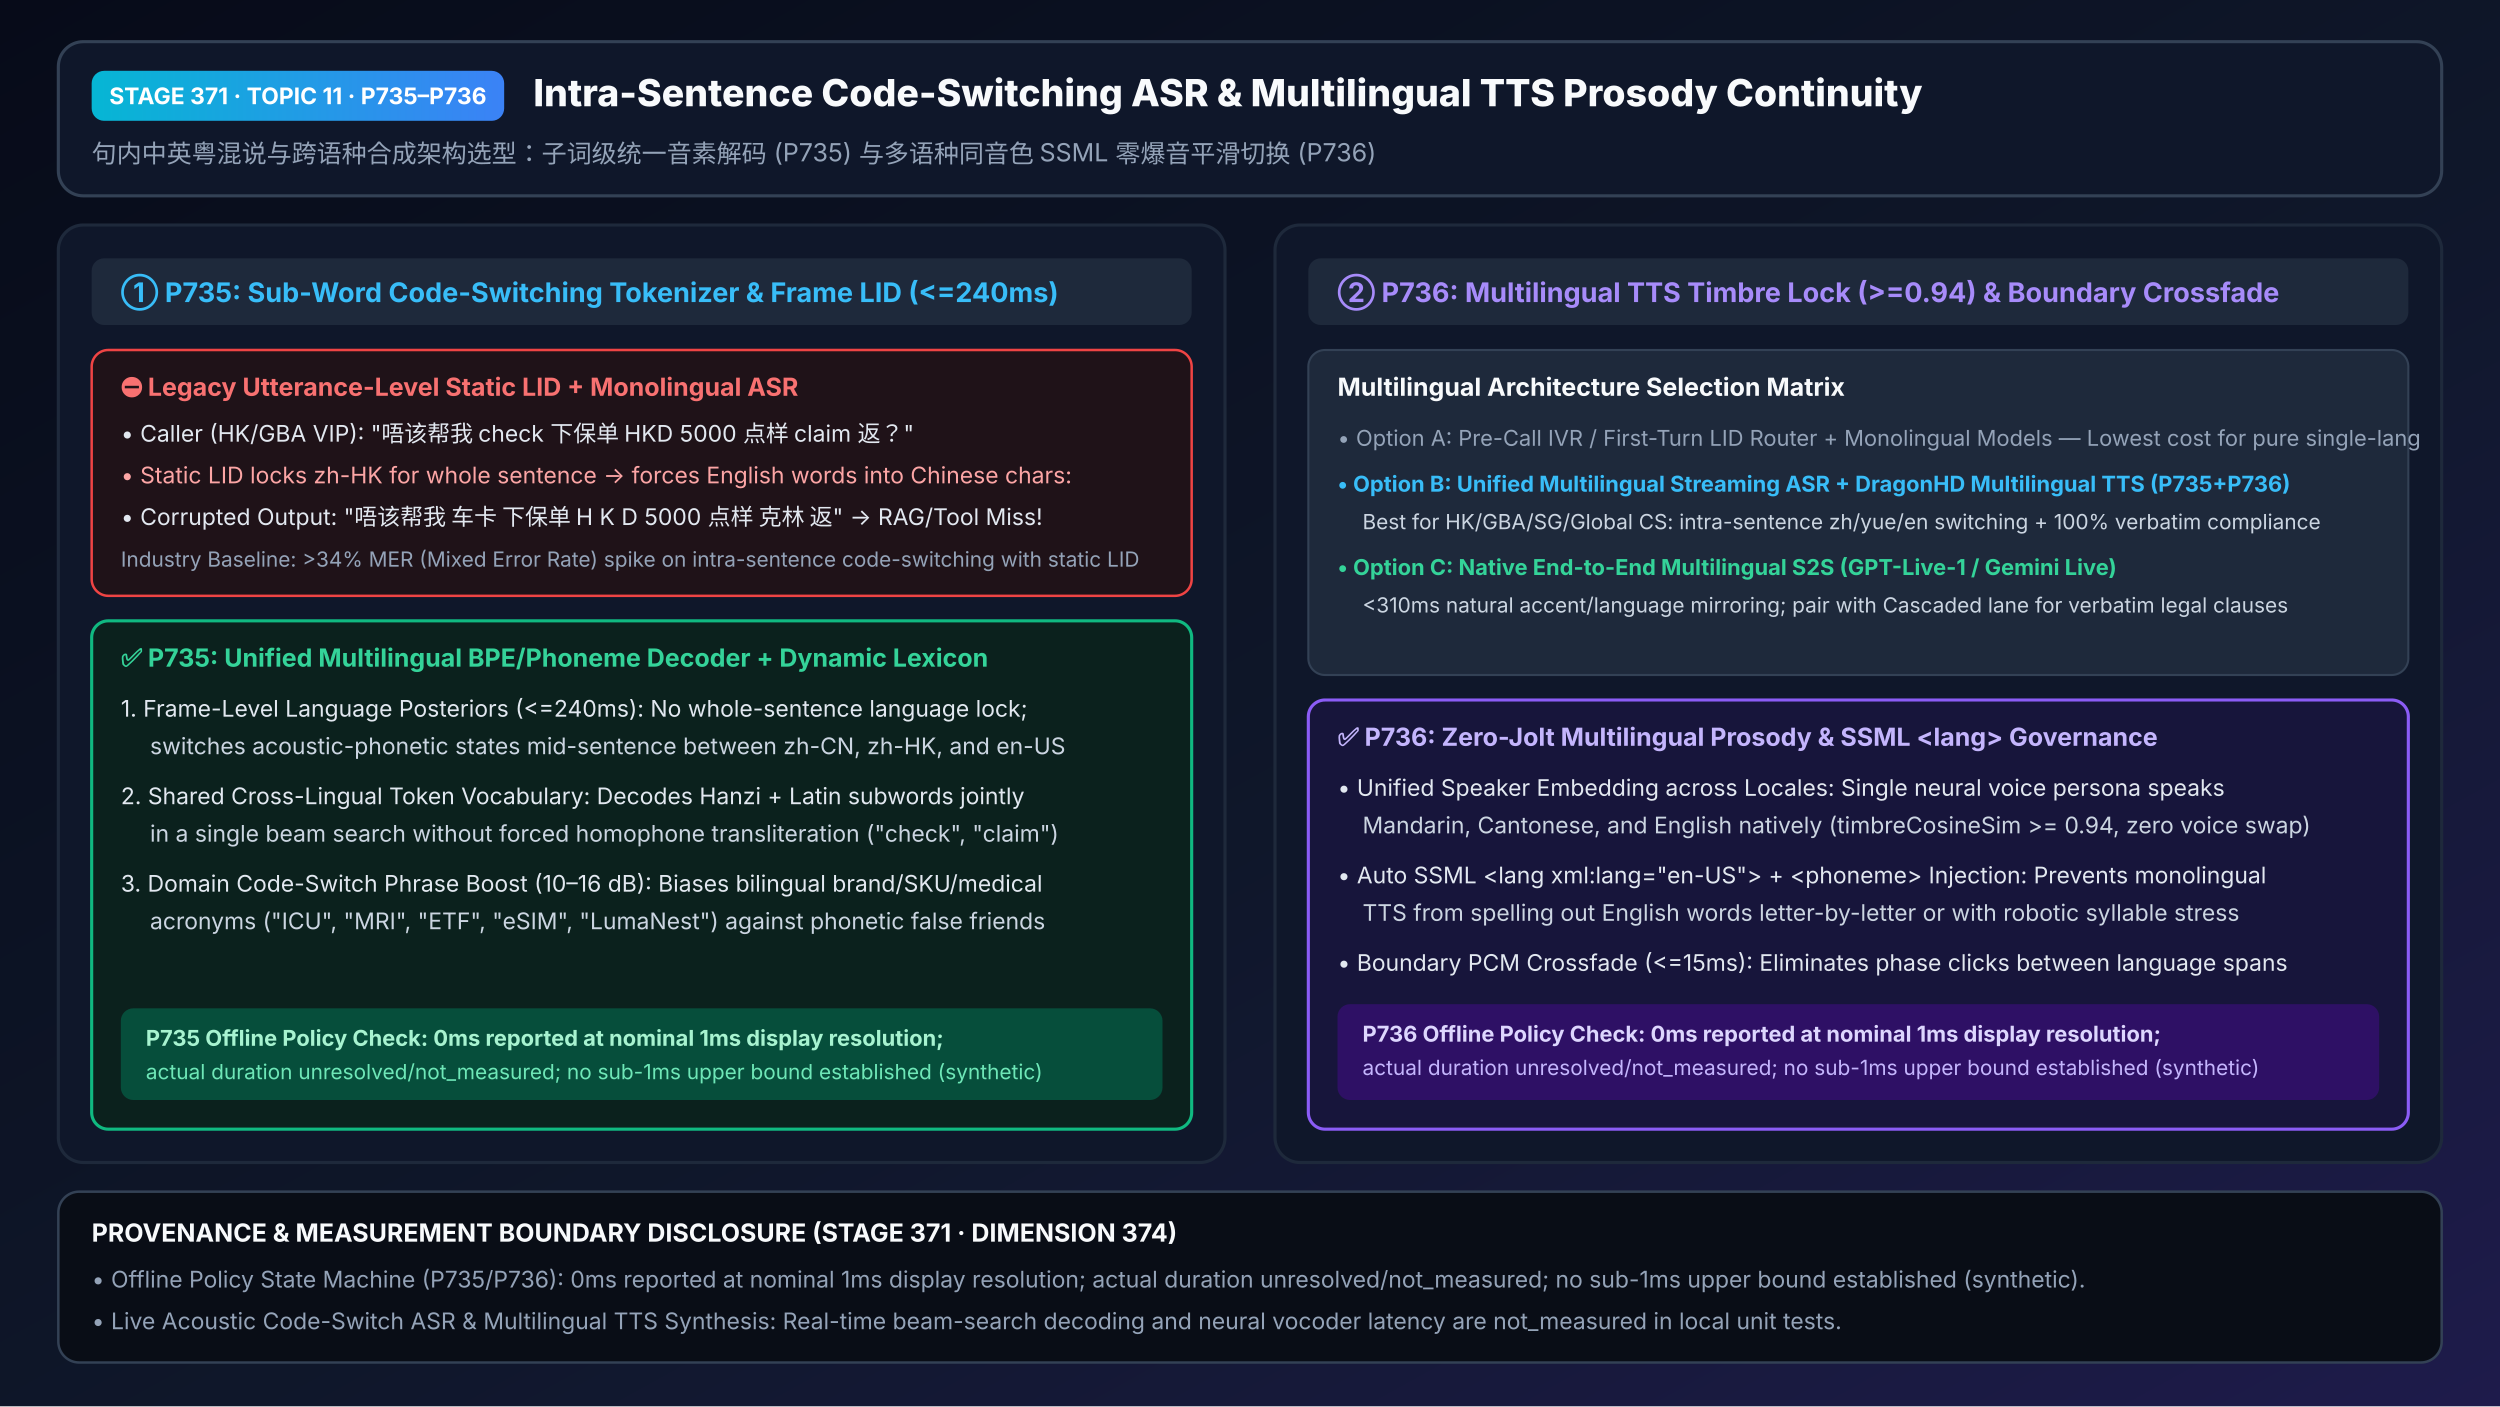
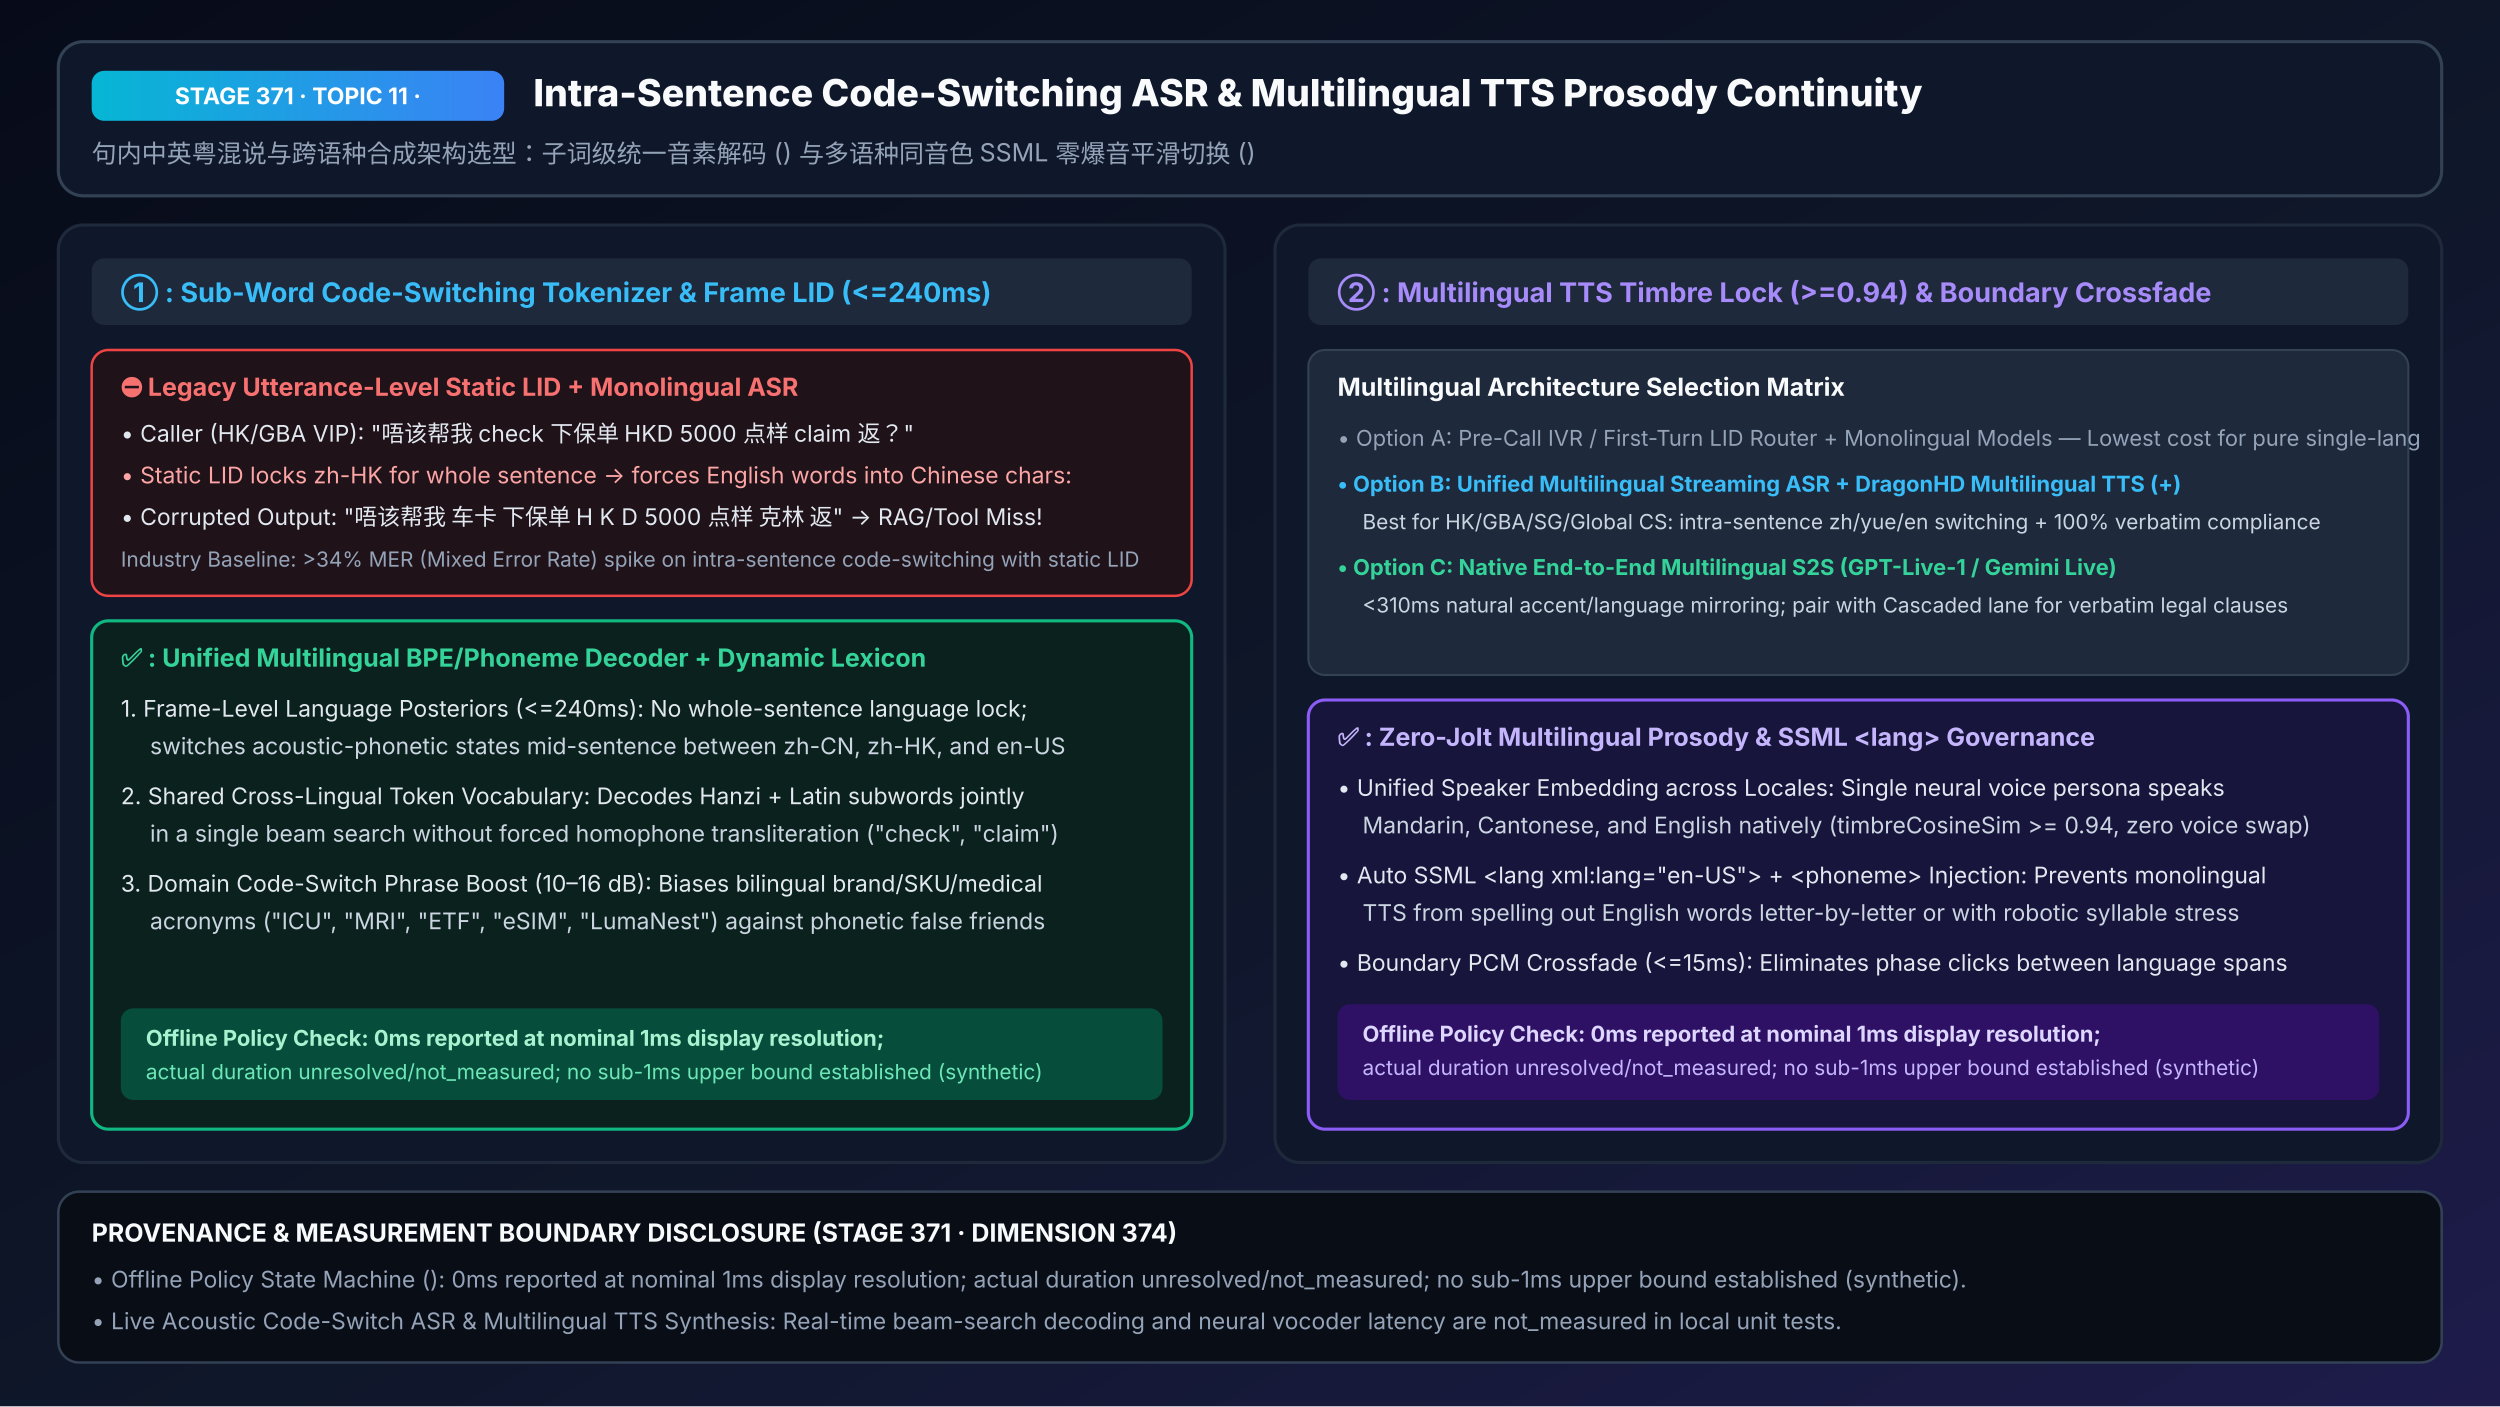
<svg xmlns="http://www.w3.org/2000/svg" viewBox="0 0 1200 675" width="1200" height="675" role="img" aria-labelledby="title desc">
  <defs>
    <linearGradient id="bgGrad15" x1="0" y1="0" x2="1" y2="1">
      <stop offset="0%" stop-color="#070B19" />
      <stop offset="55%" stop-color="#0F172A" />
      <stop offset="100%" stop-color="#1E1B4B" />
    </linearGradient>
    <linearGradient id="accentCyan15" x1="0" y1="0" x2="1" y2="0">
      <stop offset="0%" stop-color="#06B6D4" />
      <stop offset="100%" stop-color="#3B82F6" />
    </linearGradient>
    <linearGradient id="accentGreen15" x1="0" y1="0" x2="1" y2="0">
      <stop offset="0%" stop-color="#10B981" />
      <stop offset="100%" stop-color="#059669" />
    </linearGradient>
  </defs>
  <rect width="1200" height="675" fill="url(#bgGrad15)" />
  <rect x="28" y="20" width="1144" height="74" rx="12" fill="#0F172A" stroke="#334155" stroke-width="1.5" />
  <rect x="44" y="34" width="198" height="24" rx="6" fill="url(#accentCyan15)" />
-   <text x="143" y="50" fill="#FFFFFF" font-family="system-ui, -apple-system, sans-serif" font-size="11" font-weight="700" text-anchor="middle">STAGE 371 · TOPIC 11 · P735–P736</text>
+   <text x="143" y="50" fill="#FFFFFF" font-family="system-ui, -apple-system, sans-serif" font-size="11" font-weight="700" text-anchor="middle">STAGE 371 · TOPIC 11 · </text>
  <text x="256" y="51" fill="#F8FAFC" font-family="system-ui, -apple-system, sans-serif" font-size="18" font-weight="800">Intra-Sentence Code-Switching ASR &amp; Multilingual TTS Prosody Continuity</text>
-   <text x="44" y="78" fill="#94A3B8" font-family="system-ui, -apple-system, sans-serif" font-size="12">句内中英粤混说与跨语种合成架构选型：子词级统一音素解码 (P735) 与多语种同音色 SSML 零爆音平滑切换 (P736)</text>
+   <text x="44" y="78" fill="#94A3B8" font-family="system-ui, -apple-system, sans-serif" font-size="12">句内中英粤混说与跨语种合成架构选型：子词级统一音素解码 () 与多语种同音色 SSML 零爆音平滑切换 ()</text>
  <rect x="28" y="108" width="560" height="450" rx="12" fill="#0F172A" stroke="#1E293B" stroke-width="1.5" />
  <rect x="44" y="124" width="528" height="32" rx="6" fill="#1E293B" />
-   <text x="58" y="145" fill="#38BDF8" font-family="system-ui, -apple-system, sans-serif" font-size="13" font-weight="700">① P735: Sub-Word Code-Switching Tokenizer &amp; Frame LID (&lt;=240ms)</text>
+   <text x="58" y="145" fill="#38BDF8" font-family="system-ui, -apple-system, sans-serif" font-size="13" font-weight="700">① : Sub-Word Code-Switching Tokenizer &amp; Frame LID (&lt;=240ms)</text>
  <rect x="44" y="168" width="528" height="118" rx="8" fill="#1F1218" stroke="#EF4444" stroke-width="1.2" />
  <text x="58" y="190" fill="#F87171" font-family="system-ui, -apple-system, sans-serif" font-size="12" font-weight="700">⛔ Legacy Utterance-Level Static LID + Monolingual ASR</text>
  <text x="58" y="212" fill="#E2E8F0" font-family="system-ui, -apple-system, sans-serif" font-size="11">• Caller (HK/GBA VIP): "唔该帮我 check 下保单 HKD 5000 点样 claim 返？"</text>
  <text x="58" y="232" fill="#FCA5A5" font-family="system-ui, -apple-system, sans-serif" font-size="11">• Static LID locks zh-HK for whole sentence -&gt; forces English words into Chinese chars:</text>
  <text x="58" y="252" fill="#E2E8F0" font-family="system-ui, -apple-system, sans-serif" font-size="11">• Corrupted Output: "唔该帮我 车卡 下保单 H K D 5000 点样 克林 返" -&gt; RAG/Tool Miss!</text>
  <text x="58" y="272" fill="#94A3B8" font-family="system-ui, -apple-system, sans-serif" font-size="10">Industry Baseline: &gt;34% MER (Mixed Error Rate) spike on intra-sentence code-switching with static LID</text>
  <rect x="44" y="298" width="528" height="244" rx="8" fill="#0B211D" stroke="#10B981" stroke-width="1.5" />
-   <text x="58" y="320" fill="#34D399" font-family="system-ui, -apple-system, sans-serif" font-size="12" font-weight="700">✅ P735: Unified Multilingual BPE/Phoneme Decoder + Dynamic Lexicon</text>
+   <text x="58" y="320" fill="#34D399" font-family="system-ui, -apple-system, sans-serif" font-size="12" font-weight="700">✅ : Unified Multilingual BPE/Phoneme Decoder + Dynamic Lexicon</text>
  <text x="58" y="344" fill="#E2E8F0" font-family="system-ui, -apple-system, sans-serif" font-size="11">1. Frame-Level Language Posteriors (&lt;=240ms): No whole-sentence language lock;</text>
  <text x="72" y="362" fill="#CBD5E1" font-family="system-ui, -apple-system, sans-serif" font-size="11">switches acoustic-phonetic states mid-sentence between zh-CN, zh-HK, and en-US</text>
  <text x="58" y="386" fill="#E2E8F0" font-family="system-ui, -apple-system, sans-serif" font-size="11">2. Shared Cross-Lingual Token Vocabulary: Decodes Hanzi + Latin subwords jointly</text>
  <text x="72" y="404" fill="#CBD5E1" font-family="system-ui, -apple-system, sans-serif" font-size="11">in a single beam search without forced homophone transliteration ("check", "claim")</text>
  <text x="58" y="428" fill="#E2E8F0" font-family="system-ui, -apple-system, sans-serif" font-size="11">3. Domain Code-Switch Phrase Boost (10–16 dB): Biases bilingual brand/SKU/medical</text>
  <text x="72" y="446" fill="#CBD5E1" font-family="system-ui, -apple-system, sans-serif" font-size="11">acronyms ("ICU", "MRI", "ETF", "eSIM", "LumaNest") against phonetic false friends</text>
  <rect x="58" y="484" width="500" height="44" rx="6" fill="#064E3B" />
-   <text x="70" y="502" fill="#A7F3D0" font-family="system-ui, -apple-system, sans-serif" font-size="10.5" font-weight="700">P735 Offline Policy Check: 0ms reported at nominal 1ms display resolution;</text>
+   <text x="70" y="502" fill="#A7F3D0" font-family="system-ui, -apple-system, sans-serif" font-size="10.5" font-weight="700"> Offline Policy Check: 0ms reported at nominal 1ms display resolution;</text>
  <text x="70" y="518" fill="#6EE7B7" font-family="system-ui, -apple-system, sans-serif" font-size="10">actual duration unresolved/not_measured; no sub-1ms upper bound established (synthetic)</text>
  <rect x="612" y="108" width="560" height="450" rx="12" fill="#0F172A" stroke="#1E293B" stroke-width="1.5" />
  <rect x="628" y="124" width="528" height="32" rx="6" fill="#1E293B" />
-   <text x="642" y="145" fill="#A78BFA" font-family="system-ui, -apple-system, sans-serif" font-size="13" font-weight="700">② P736: Multilingual TTS Timbre Lock (&gt;=0.94) &amp; Boundary Crossfade</text>
+   <text x="642" y="145" fill="#A78BFA" font-family="system-ui, -apple-system, sans-serif" font-size="13" font-weight="700">② : Multilingual TTS Timbre Lock (&gt;=0.94) &amp; Boundary Crossfade</text>
  <rect x="628" y="168" width="528" height="156" rx="8" fill="#1E293B" stroke="#334155" stroke-width="1" />
  <text x="642" y="190" fill="#F8FAFC" font-family="system-ui, -apple-system, sans-serif" font-size="12" font-weight="700">Multilingual Architecture Selection Matrix</text>
  <text x="642" y="214" fill="#94A3B8" font-family="system-ui, -apple-system, sans-serif" font-size="10.5">• Option A: Pre-Call IVR / First-Turn LID Router + Monolingual Models — Lowest cost for pure single-lang</text>
-   <text x="642" y="236" fill="#38BDF8" font-family="system-ui, -apple-system, sans-serif" font-size="10.5" font-weight="700">• Option B: Unified Multilingual Streaming ASR + DragonHD Multilingual TTS (P735+P736)</text>
+   <text x="642" y="236" fill="#38BDF8" font-family="system-ui, -apple-system, sans-serif" font-size="10.5" font-weight="700">• Option B: Unified Multilingual Streaming ASR + DragonHD Multilingual TTS (+)</text>
  <text x="654" y="254" fill="#CBD5E1" font-family="system-ui, -apple-system, sans-serif" font-size="10">Best for HK/GBA/SG/Global CS: intra-sentence zh/yue/en switching + 100% verbatim compliance</text>
  <text x="642" y="276" fill="#34D399" font-family="system-ui, -apple-system, sans-serif" font-size="10.5" font-weight="700">• Option C: Native End-to-End Multilingual S2S (GPT-Live-1 / Gemini Live)</text>
  <text x="654" y="294" fill="#CBD5E1" font-family="system-ui, -apple-system, sans-serif" font-size="10">&lt;310ms natural accent/language mirroring; pair with Cascaded lane for verbatim legal clauses</text>
  <rect x="628" y="336" width="528" height="206" rx="8" fill="#17153B" stroke="#8B5CF6" stroke-width="1.5" />
-   <text x="642" y="358" fill="#C4B5FD" font-family="system-ui, -apple-system, sans-serif" font-size="12" font-weight="700">✅ P736: Zero-Jolt Multilingual Prosody &amp; SSML &lt;lang&gt; Governance</text>
+   <text x="642" y="358" fill="#C4B5FD" font-family="system-ui, -apple-system, sans-serif" font-size="12" font-weight="700">✅ : Zero-Jolt Multilingual Prosody &amp; SSML &lt;lang&gt; Governance</text>
  <text x="642" y="382" fill="#E2E8F0" font-family="system-ui, -apple-system, sans-serif" font-size="11">• Unified Speaker Embedding across Locales: Single neural voice persona speaks</text>
  <text x="654" y="400" fill="#CBD5E1" font-family="system-ui, -apple-system, sans-serif" font-size="11">Mandarin, Cantonese, and English natively (timbreCosineSim &gt;= 0.94, zero voice swap)</text>
  <text x="642" y="424" fill="#E2E8F0" font-family="system-ui, -apple-system, sans-serif" font-size="11">• Auto SSML &lt;lang xml:lang="en-US"&gt; + &lt;phoneme&gt; Injection: Prevents monolingual</text>
  <text x="654" y="442" fill="#CBD5E1" font-family="system-ui, -apple-system, sans-serif" font-size="11">TTS from spelling out English words letter-by-letter or with robotic syllable stress</text>
  <text x="642" y="466" fill="#E2E8F0" font-family="system-ui, -apple-system, sans-serif" font-size="11">• Boundary PCM Crossfade (&lt;=15ms): Eliminates phase clicks between language spans</text>
  <rect x="642" y="482" width="500" height="46" rx="6" fill="#2E1065" />
-   <text x="654" y="500" fill="#DDD6FE" font-family="system-ui, -apple-system, sans-serif" font-size="10.5" font-weight="700">P736 Offline Policy Check: 0ms reported at nominal 1ms display resolution;</text>
+   <text x="654" y="500" fill="#DDD6FE" font-family="system-ui, -apple-system, sans-serif" font-size="10.5" font-weight="700"> Offline Policy Check: 0ms reported at nominal 1ms display resolution;</text>
  <text x="654" y="516" fill="#C4B5FD" font-family="system-ui, -apple-system, sans-serif" font-size="10">actual duration unresolved/not_measured; no sub-1ms upper bound established (synthetic)</text>
  <rect x="28" y="572" width="1144" height="82" rx="10" fill="#090D16" stroke="#334155" stroke-width="1.2" />
  <text x="44" y="596" fill="#F8FAFC" font-family="system-ui, -apple-system, sans-serif" font-size="12" font-weight="700">PROVENANCE &amp; MEASUREMENT BOUNDARY DISCLOSURE (STAGE 371 · DIMENSION 374)</text>
-   <text x="44" y="618" fill="#94A3B8" font-family="system-ui, -apple-system, sans-serif" font-size="11">• Offline Policy State Machine (P735/P736): 0ms reported at nominal 1ms display resolution; actual duration unresolved/not_measured; no sub-1ms upper bound established (synthetic).</text>
+   <text x="44" y="618" fill="#94A3B8" font-family="system-ui, -apple-system, sans-serif" font-size="11">• Offline Policy State Machine (): 0ms reported at nominal 1ms display resolution; actual duration unresolved/not_measured; no sub-1ms upper bound established (synthetic).</text>
  <text x="44" y="638" fill="#94A3B8" font-family="system-ui, -apple-system, sans-serif" font-size="11">• Live Acoustic Code-Switch ASR &amp; Multilingual TTS Synthesis: Real-time beam-search decoding and neural vocoder latency are not_measured in local unit tests.</text>
</svg>
